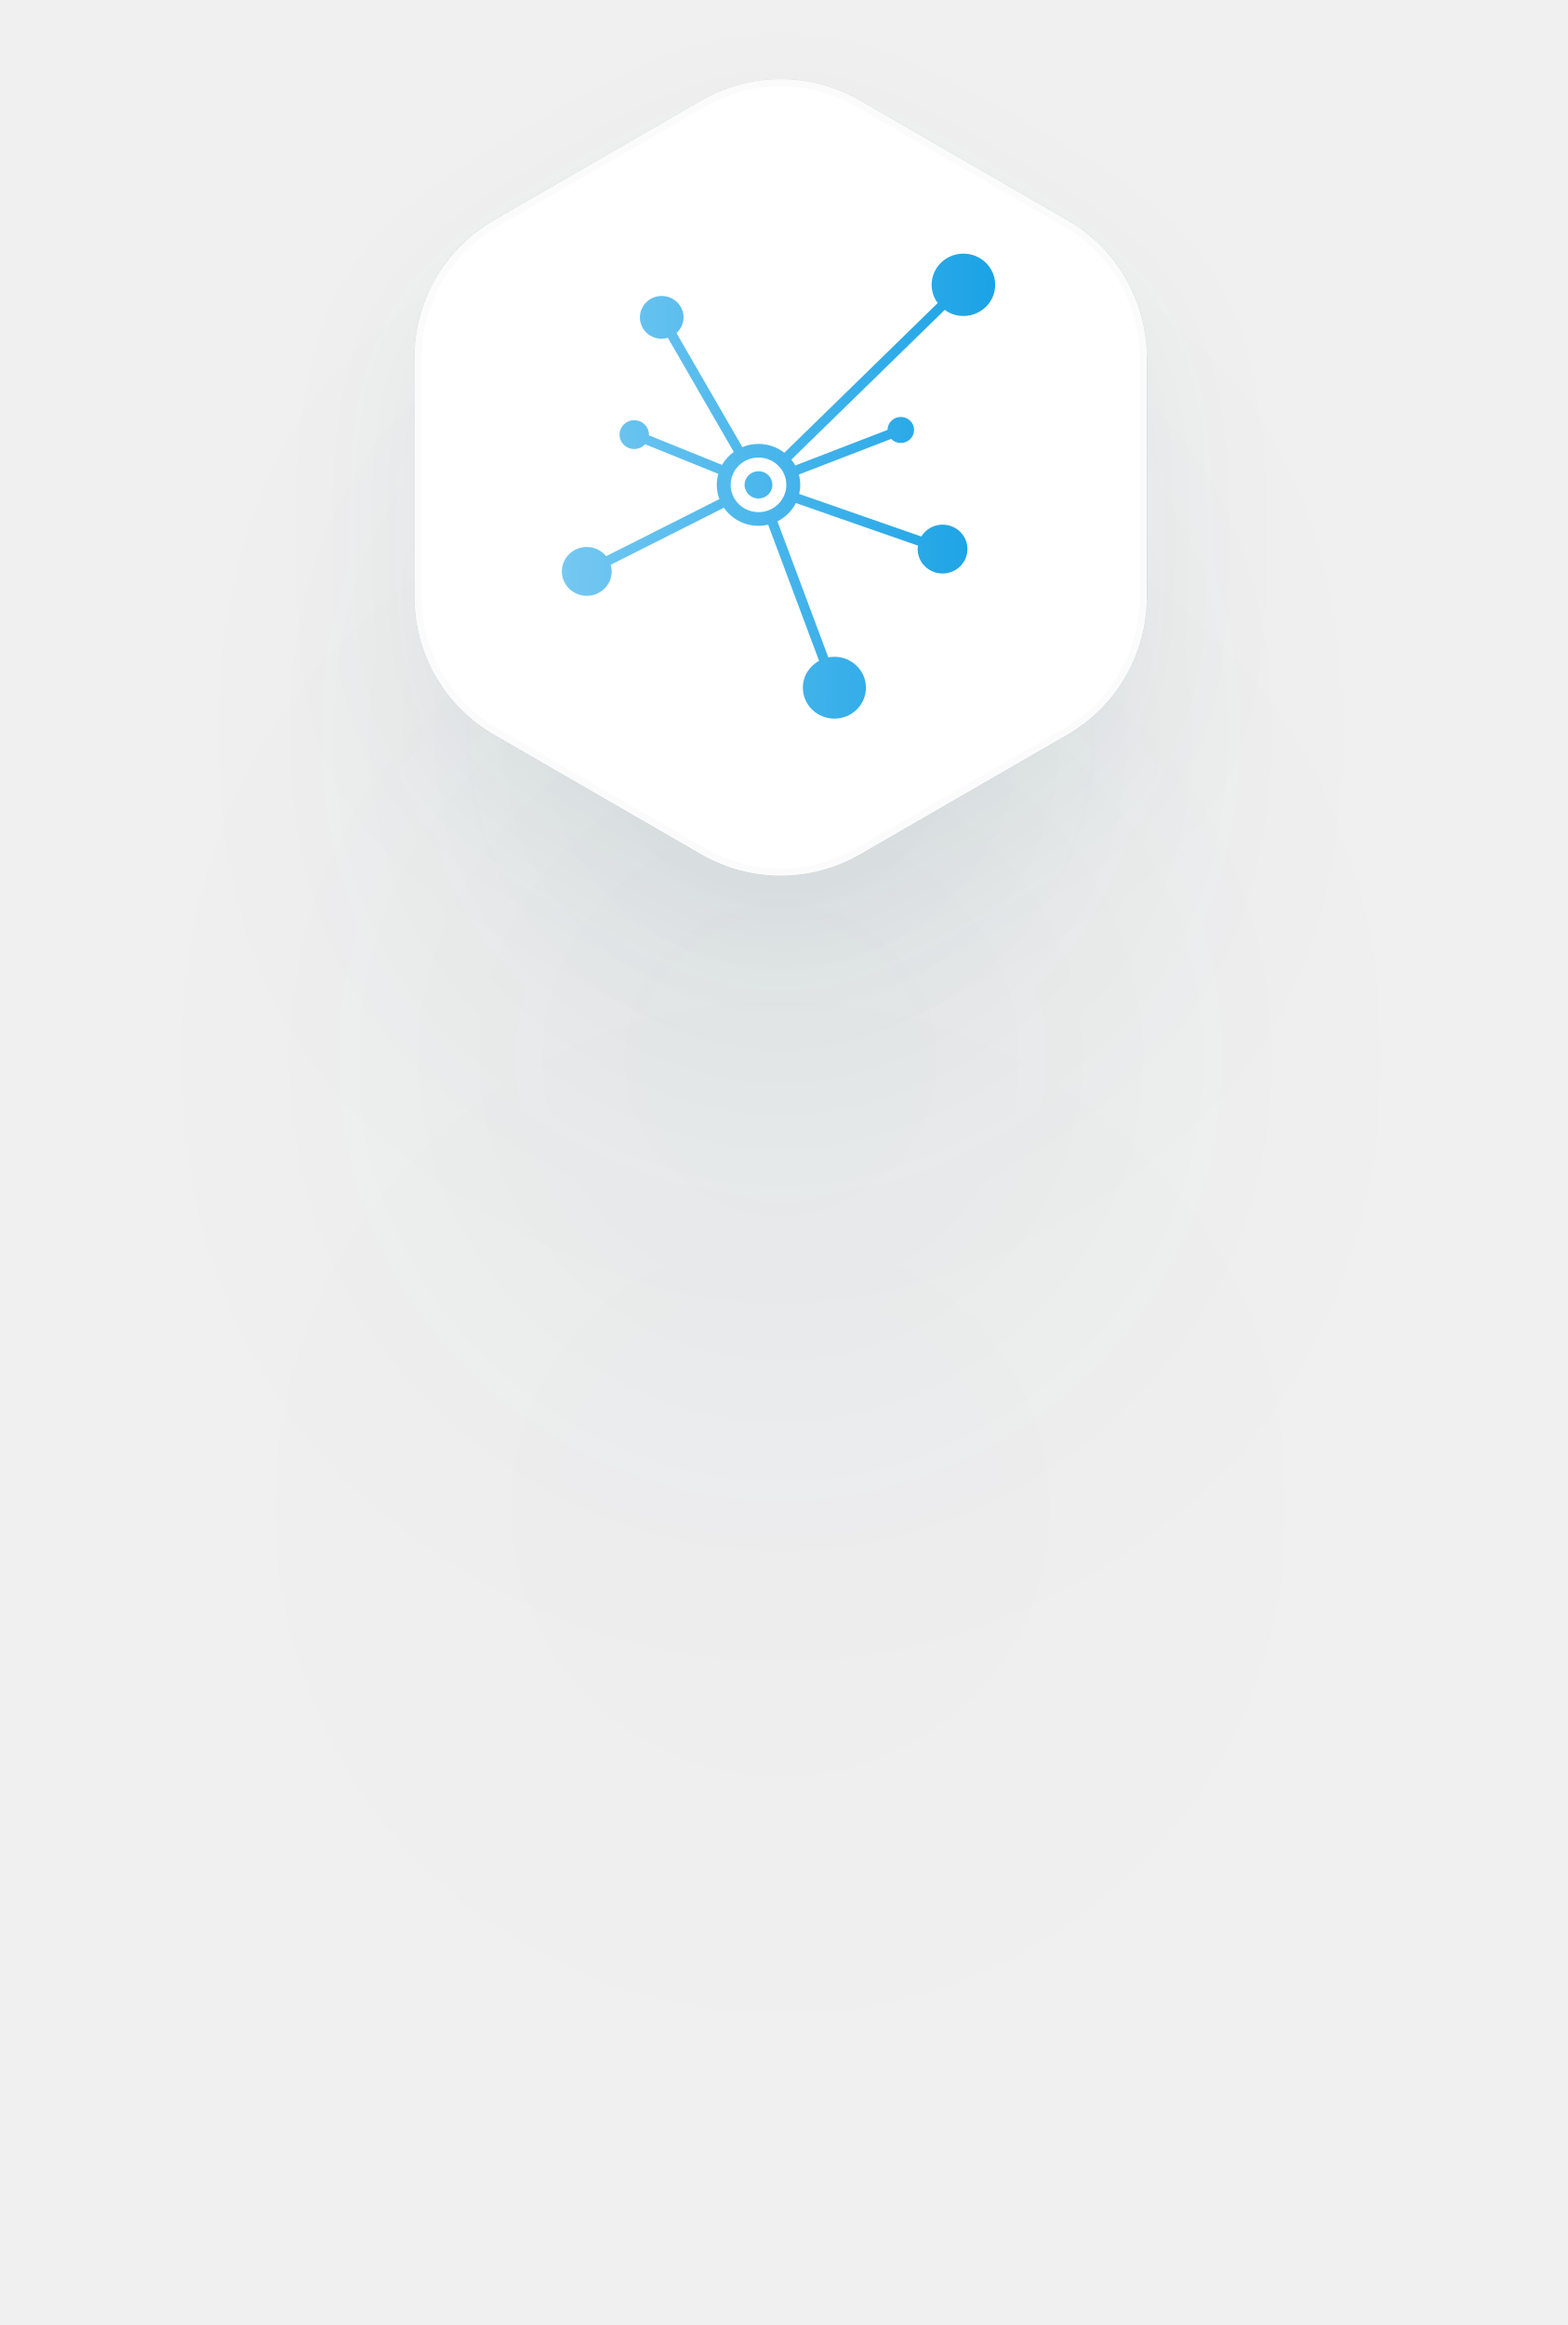
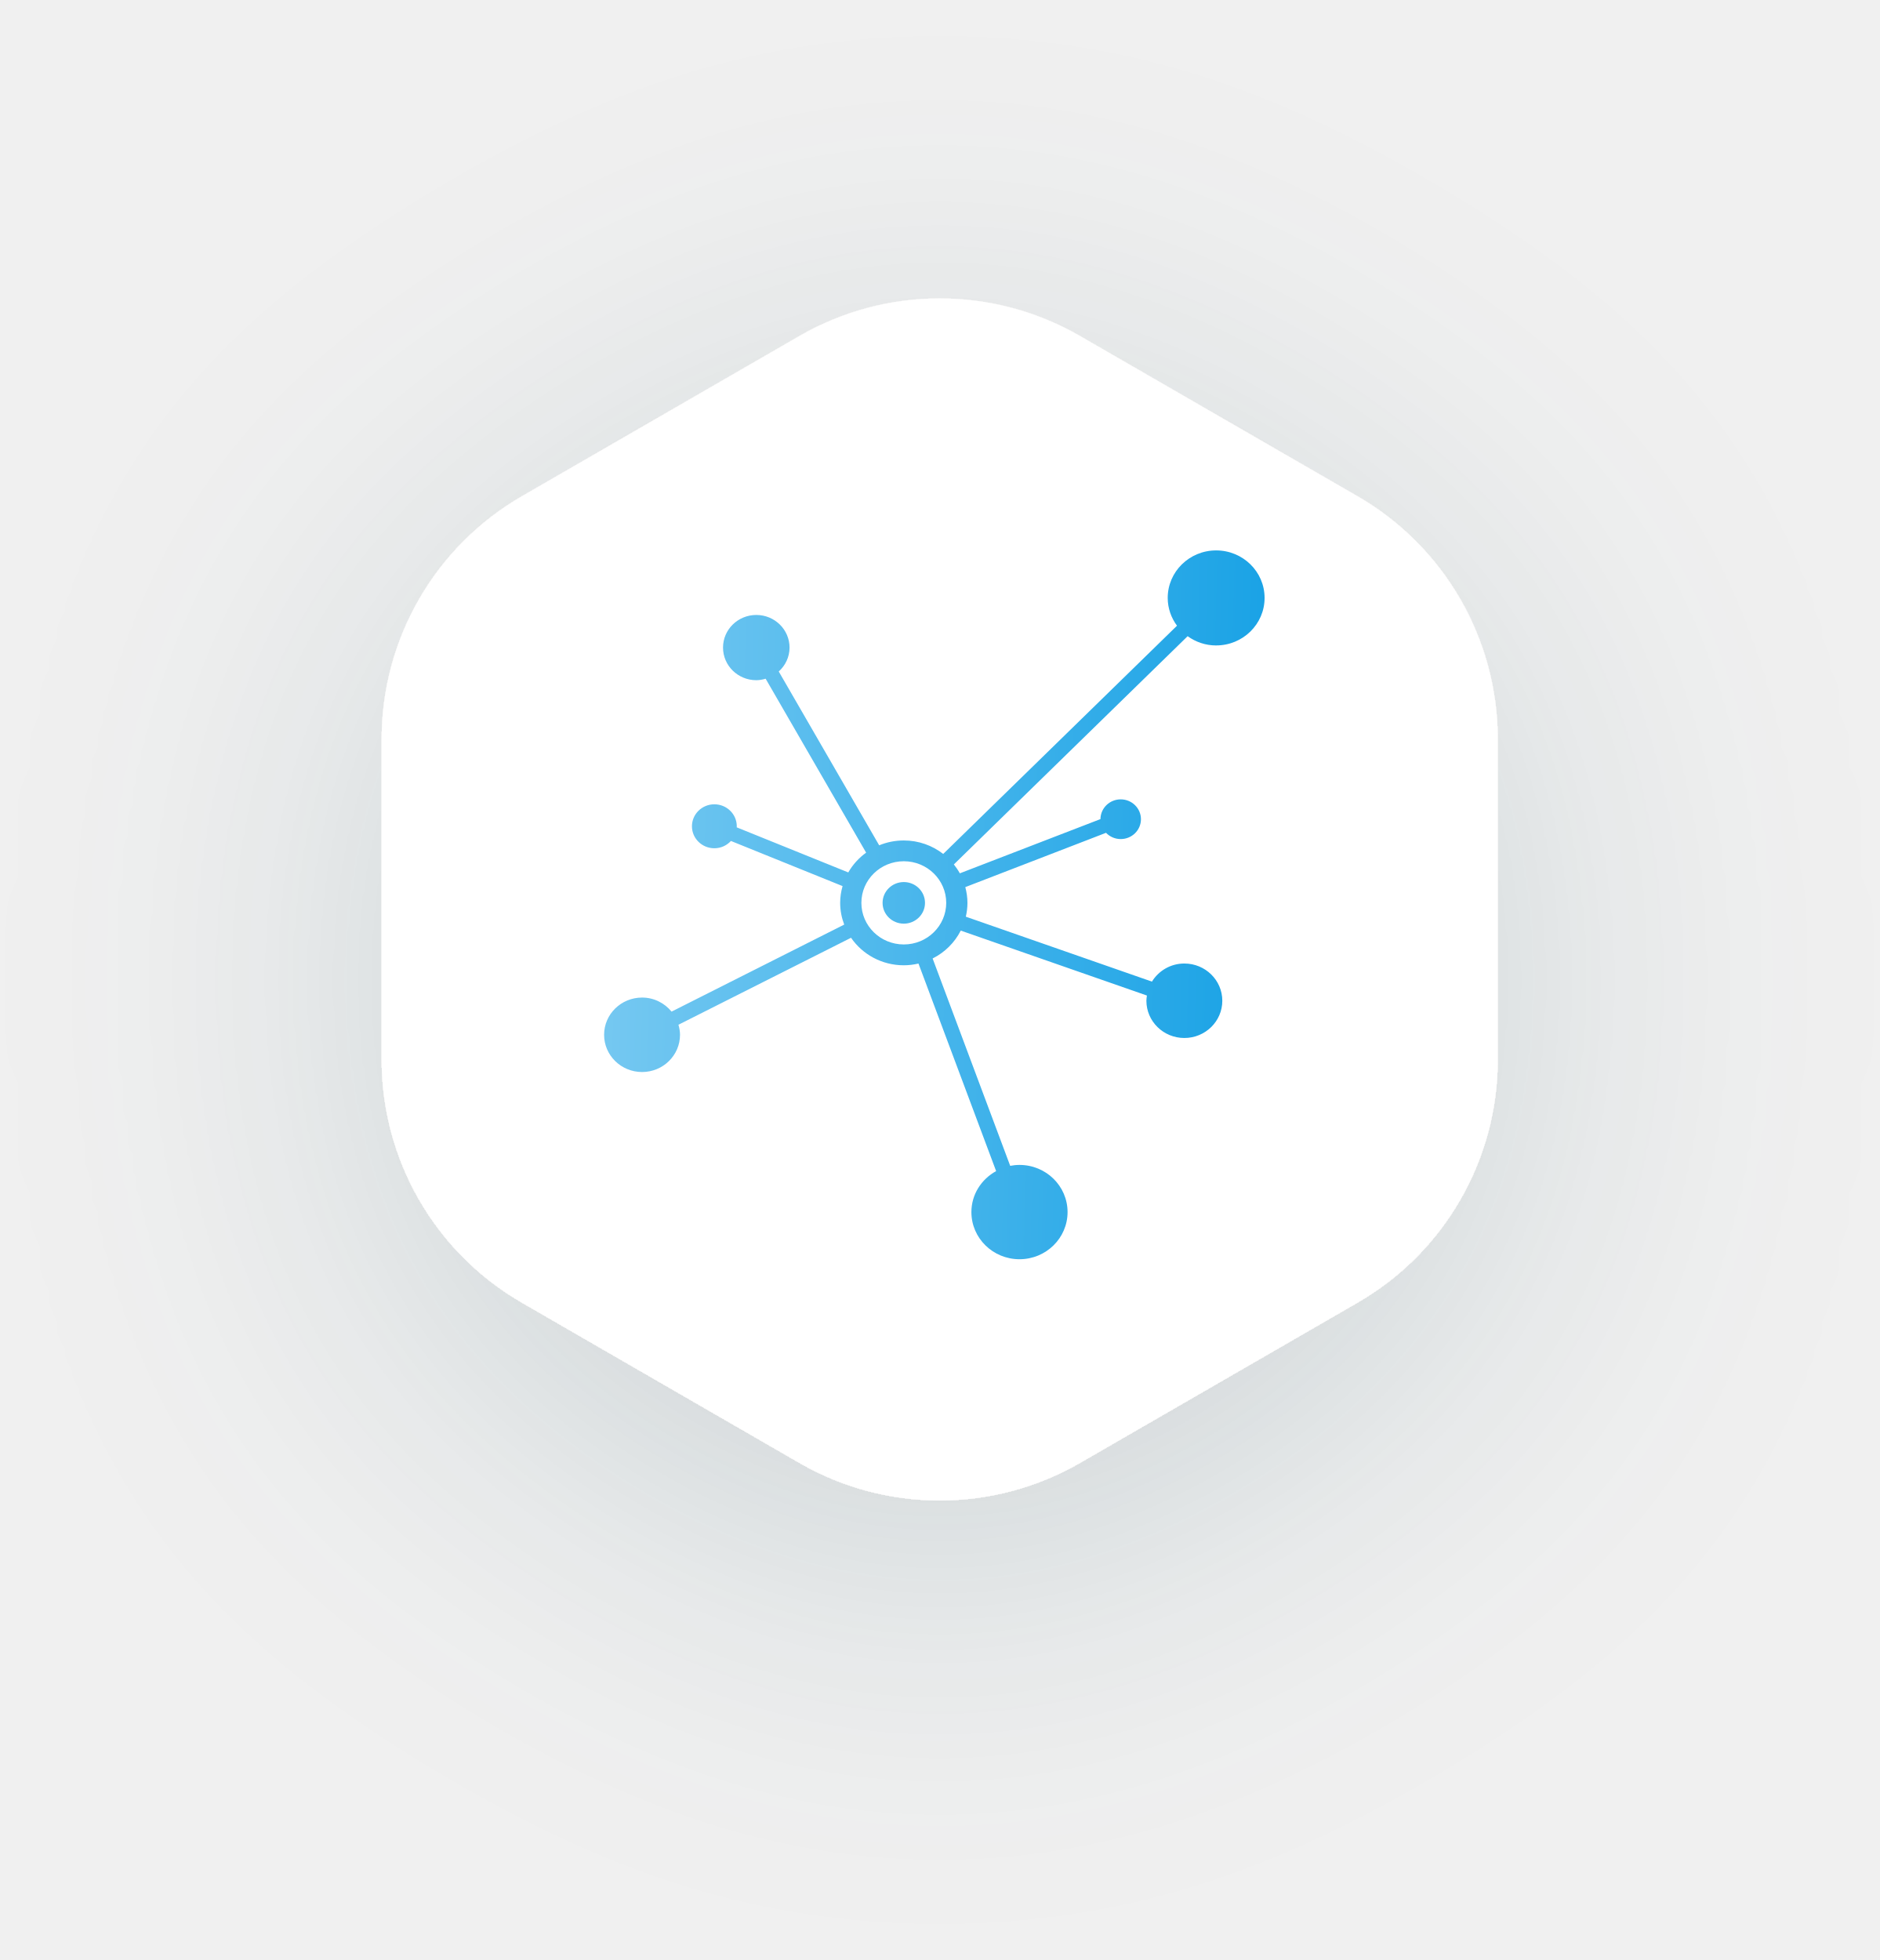
- <svg xmlns="http://www.w3.org/2000/svg" width="178" height="264" viewBox="0 0 178 264" fill="none">
-   <g filter="url(#filter0_ddddd_134_598)">
-     <mask id="path-1-inside-1_134_598" fill="white">
-       <path d="M79.641 11.412C85.21 8.196 92.072 8.196 97.641 11.412L121.21 25.019C126.779 28.235 130.21 34.177 130.21 40.608V67.823C130.21 74.254 126.779 80.196 121.21 83.412L97.641 97.019C92.072 100.235 85.21 100.235 79.641 97.019L56.072 83.412C50.503 80.196 47.072 74.254 47.072 67.823V40.608C47.072 34.177 50.503 28.235 56.072 25.019L79.641 11.412Z" />
-     </mask>
-     <path d="M79.641 11.412C85.21 8.196 92.072 8.196 97.641 11.412L121.21 25.019C126.779 28.235 130.21 34.177 130.21 40.608V67.823C130.21 74.254 126.779 80.196 121.21 83.412L97.641 97.019C92.072 100.235 85.21 100.235 79.641 97.019L56.072 83.412C50.503 80.196 47.072 74.254 47.072 67.823V40.608C47.072 34.177 50.503 28.235 56.072 25.019L79.641 11.412Z" fill="white" />
-     <path d="M56.072 83.412L56.478 82.708L56.072 83.412ZM97.641 97.019L97.235 96.316L97.641 97.019ZM79.641 97.019L79.235 97.723L79.641 97.019ZM121.21 83.412L121.616 84.115L121.21 83.412ZM79.641 11.412L79.235 10.708L79.641 11.412ZM97.235 12.115L120.804 25.723L121.616 24.316L98.047 10.708L97.235 12.115ZM129.398 40.608V67.823H131.023V40.608H129.398ZM120.804 82.708L97.235 96.316L98.047 97.723L121.616 84.115L120.804 82.708ZM80.047 96.316L56.478 82.708L55.666 84.115L79.235 97.723L80.047 96.316ZM47.884 67.823V40.608H46.259V67.823H47.884ZM56.478 25.723L80.047 12.115L79.235 10.708L55.666 24.316L56.478 25.723ZM47.884 40.608C47.884 34.467 51.16 28.793 56.478 25.723L55.666 24.316C49.845 27.676 46.259 33.887 46.259 40.608H47.884ZM56.478 82.708C51.16 79.638 47.884 73.964 47.884 67.823H46.259C46.259 74.544 49.845 80.755 55.666 84.115L56.478 82.708ZM97.235 96.316C91.917 99.386 85.365 99.386 80.047 96.316L79.235 97.723C85.055 101.083 92.227 101.083 98.047 97.723L97.235 96.316ZM129.398 67.823C129.398 73.964 126.122 79.638 120.804 82.708L121.616 84.115C127.437 80.755 131.023 74.544 131.023 67.823H129.398ZM120.804 25.723C126.122 28.793 129.398 34.467 129.398 40.608H131.023C131.023 33.887 127.437 27.676 121.616 24.316L120.804 25.723ZM98.047 10.708C92.227 7.348 85.055 7.348 79.235 10.708L80.047 12.115C85.365 9.045 91.917 9.045 97.235 12.115L98.047 10.708Z" fill="#A6A6B0" fill-opacity="0.05" mask="url(#path-1-inside-1_134_598)" />
+ <svg xmlns="http://www.w3.org/2000/svg" width="140" height="146" viewBox="0 0 140 146" fill="none">
+   <g filter="url(#filter0_d_610_322)">
+     <path d="M59.555 25.03C66.019 21.299 73.981 21.299 80.445 25.03L101.124 36.97C107.588 40.701 111.569 47.597 111.569 55.061V78.939C111.569 86.403 107.588 93.299 101.124 97.03L80.445 108.97C73.981 112.701 66.019 112.701 59.555 108.97L38.876 97.03C32.412 93.299 28.431 86.403 28.431 78.939V55.061C28.431 47.597 32.412 40.701 38.876 36.97L59.555 25.03Z" fill="white" />
  </g>
-   <path d="M109.392 35.879C111.385 35.879 113 34.294 113 32.339C113 30.384 111.385 28.8 109.392 28.8C107.399 28.8 105.784 30.384 105.784 32.339C105.784 33.115 106.046 33.826 106.476 34.409L89.061 51.41C88.254 50.783 87.235 50.406 86.124 50.406C85.474 50.406 84.855 50.535 84.291 50.767L76.81 37.82C77.301 37.376 77.614 36.745 77.614 36.038C77.614 34.696 76.505 33.608 75.137 33.608C73.768 33.608 72.659 34.696 72.659 36.038C72.659 37.38 73.768 38.468 75.137 38.468C75.38 38.468 75.61 38.423 75.833 38.358L83.319 51.314C82.776 51.706 82.32 52.207 81.989 52.788L73.675 49.427C73.677 49.401 73.684 49.376 73.684 49.35C73.684 48.445 72.936 47.712 72.013 47.712C71.091 47.712 70.344 48.445 70.344 49.35C70.344 50.255 71.092 50.986 72.013 50.986C72.505 50.986 72.942 50.775 73.248 50.443L81.563 53.805C81.45 54.203 81.385 54.621 81.385 55.055C81.385 55.624 81.495 56.168 81.686 56.672L68.825 63.155C68.306 62.522 67.52 62.107 66.628 62.107C65.066 62.107 63.8 63.349 63.8 64.882C63.8 66.412 65.066 67.655 66.628 67.655C68.189 67.655 69.455 66.413 69.455 64.882C69.455 64.62 69.407 64.373 69.338 64.133L82.195 57.654C83.046 58.891 84.489 59.704 86.125 59.704C86.502 59.704 86.867 59.657 87.219 59.575L93.003 75.035C91.909 75.636 91.16 76.77 91.16 78.088C91.16 80.028 92.764 81.6 94.743 81.6C96.721 81.6 98.324 80.027 98.324 78.088C98.324 76.147 96.72 74.576 94.743 74.576C94.506 74.576 94.275 74.6 94.051 74.643L88.272 59.197C89.178 58.744 89.914 58.014 90.368 57.12L104.235 61.957C104.217 62.086 104.196 62.213 104.196 62.346C104.196 63.878 105.462 65.12 107.023 65.12C108.585 65.12 109.851 63.878 109.851 62.346C109.851 60.815 108.586 59.572 107.023 59.572C105.995 59.572 105.104 60.116 104.61 60.92L90.745 56.084C90.82 55.753 90.865 55.41 90.865 55.057C90.865 54.649 90.806 54.257 90.706 53.881L101.188 49.836C101.464 50.121 101.85 50.302 102.283 50.302C103.116 50.302 103.79 49.641 103.79 48.823C103.79 48.007 103.115 47.344 102.283 47.344C101.453 47.344 100.781 48.001 100.775 48.814L90.299 52.854C90.17 52.62 90.019 52.399 89.854 52.191L107.268 35.19C107.865 35.619 108.594 35.88 109.392 35.88L109.392 35.879ZM86.125 58.152C84.38 58.152 82.965 56.766 82.965 55.054C82.965 53.342 84.379 51.954 86.125 51.954C87.87 51.954 89.285 53.342 89.285 55.054C89.284 56.766 87.869 58.152 86.125 58.152ZM86.125 53.505C85.252 53.505 84.544 54.198 84.544 55.055C84.544 55.91 85.252 56.603 86.125 56.603C86.997 56.603 87.704 55.909 87.704 55.055C87.704 54.198 86.997 53.505 86.125 53.505Z" fill="url(#paint0_linear_134_598)" />
+   <path d="M90.592 48.078C92.585 48.078 94.2 46.494 94.2 44.539C94.2 42.584 92.585 41 90.592 41C88.599 41 86.984 42.584 86.984 44.539C86.984 45.315 87.246 46.026 87.676 46.609L70.261 63.61C69.454 62.983 68.435 62.606 67.324 62.606C66.674 62.606 66.055 62.735 65.491 62.967L58.01 50.02C58.501 49.576 58.814 48.944 58.814 48.238C58.814 46.896 57.705 45.808 56.337 45.808C54.968 45.808 53.859 46.896 53.859 48.238C53.859 49.58 54.968 50.668 56.337 50.668C56.58 50.668 56.81 50.623 57.033 50.558L64.519 63.514C63.976 63.906 63.52 64.407 63.189 64.987L54.875 61.627C54.877 61.601 54.884 61.576 54.884 61.55C54.884 60.645 54.136 59.912 53.213 59.912C52.291 59.912 51.544 60.645 51.544 61.55C51.544 62.455 52.292 63.187 53.213 63.187C53.705 63.187 54.142 62.975 54.448 62.643L62.764 66.005C62.65 66.403 62.585 66.821 62.585 67.255C62.585 67.824 62.695 68.368 62.886 68.872L50.025 75.355C49.507 74.722 48.72 74.308 47.828 74.308C46.266 74.308 45 75.549 45 77.082C45 78.612 46.266 79.855 47.828 79.855C49.389 79.855 50.655 78.613 50.655 77.082C50.655 76.82 50.607 76.573 50.538 76.333L63.395 69.854C64.246 71.091 65.689 71.904 67.325 71.904C67.702 71.904 68.067 71.856 68.419 71.775L74.203 87.235C73.109 87.836 72.36 88.97 72.36 90.288C72.36 92.228 73.964 93.8 75.943 93.8C77.921 93.8 79.524 92.227 79.524 90.288C79.524 88.347 77.92 86.775 75.943 86.775C75.706 86.775 75.475 86.8 75.251 86.843L69.472 71.397C70.378 70.944 71.114 70.214 71.568 69.32L85.435 74.157C85.417 74.286 85.396 74.413 85.396 74.546C85.396 76.078 86.662 77.32 88.223 77.32C89.785 77.32 91.051 76.078 91.051 74.546C91.051 73.015 89.786 71.772 88.223 71.772C87.195 71.772 86.304 72.316 85.809 73.12L71.945 68.284C72.02 67.953 72.066 67.611 72.066 67.257C72.066 66.849 72.006 66.457 71.906 66.081L82.388 62.036C82.664 62.321 83.05 62.502 83.483 62.502C84.316 62.502 84.99 61.841 84.99 61.023C84.99 60.207 84.315 59.544 83.483 59.544C82.653 59.544 81.981 60.201 81.975 61.014L71.499 65.054C71.37 64.82 71.219 64.599 71.054 64.391L88.468 47.39C89.065 47.819 89.794 48.08 90.592 48.08L90.592 48.078ZM67.325 70.352C65.58 70.352 64.165 68.966 64.165 67.254C64.165 65.542 65.579 64.154 67.325 64.154C69.07 64.154 70.485 65.542 70.485 67.254C70.484 68.966 69.069 70.352 67.325 70.352ZM67.325 65.704C66.452 65.704 65.744 66.398 65.744 67.255C65.744 68.11 66.452 68.803 67.325 68.803C68.197 68.803 68.904 68.109 68.904 67.255C68.904 66.398 68.197 65.704 67.325 65.704Z" fill="url(#paint0_linear_610_322)" />
  <defs>
-     <filter id="filter0_ddddd_134_598" x="0.072" y="0" width="177.138" height="263.431" filterUnits="userSpaceOnUse" color-interpolation-filters="sRGB">
+     <filter id="filter0_d_610_322" x="0.431" y="0.232" width="139.138" height="145.537" filterUnits="userSpaceOnUse" color-interpolation-filters="sRGB">
      <feFlood flood-opacity="0" result="BackgroundImageFix" />
      <feColorMatrix in="SourceAlpha" type="matrix" values="0 0 0 0 0 0 0 0 0 0 0 0 0 0 0 0 0 0 127 0" result="hardAlpha" />
-       <feOffset />
-       <feColorMatrix type="matrix" values="0 0 0 0 0.024 0 0 0 0 0.227 0 0 0 0 0.294 0 0 0 0.05 0" />
-       <feBlend mode="normal" in2="BackgroundImageFix" result="effect1_dropShadow_134_598" />
-       <feColorMatrix in="SourceAlpha" type="matrix" values="0 0 0 0 0 0 0 0 0 0 0 0 0 0 0 0 0 0 127 0" result="hardAlpha" />
-       <feOffset dy="7" />
-       <feGaussianBlur stdDeviation="8" />
-       <feColorMatrix type="matrix" values="0 0 0 0 0.024 0 0 0 0 0.227 0 0 0 0 0.294 0 0 0 0.05 0" />
-       <feBlend mode="normal" in2="effect1_dropShadow_134_598" result="effect2_dropShadow_134_598" />
-       <feColorMatrix in="SourceAlpha" type="matrix" values="0 0 0 0 0 0 0 0 0 0 0 0 0 0 0 0 0 0 127 0" result="hardAlpha" />
-       <feOffset dy="29" />
-       <feGaussianBlur stdDeviation="14.5" />
-       <feColorMatrix type="matrix" values="0 0 0 0 0.024 0 0 0 0 0.227 0 0 0 0 0.294 0 0 0 0.04 0" />
-       <feBlend mode="normal" in2="effect2_dropShadow_134_598" result="effect3_dropShadow_134_598" />
-       <feColorMatrix in="SourceAlpha" type="matrix" values="0 0 0 0 0 0 0 0 0 0 0 0 0 0 0 0 0 0 127 0" result="hardAlpha" />
-       <feOffset dy="66" />
-       <feGaussianBlur stdDeviation="19.5" />
-       <feColorMatrix type="matrix" values="0 0 0 0 0.024 0 0 0 0 0.227 0 0 0 0 0.294 0 0 0 0.03 0" />
-       <feBlend mode="normal" in2="effect3_dropShadow_134_598" result="effect4_dropShadow_134_598" />
-       <feColorMatrix in="SourceAlpha" type="matrix" values="0 0 0 0 0 0 0 0 0 0 0 0 0 0 0 0 0 0 127 0" result="hardAlpha" />
-       <feOffset dy="117" />
-       <feGaussianBlur stdDeviation="23.5" />
-       <feColorMatrix type="matrix" values="0 0 0 0 0.024 0 0 0 0 0.227 0 0 0 0 0.294 0 0 0 0.01 0" />
-       <feBlend mode="normal" in2="effect4_dropShadow_134_598" result="effect5_dropShadow_134_598" />
-       <feBlend mode="normal" in="SourceGraphic" in2="effect5_dropShadow_134_598" result="shape" />
+       <feOffset dy="6" />
+       <feGaussianBlur stdDeviation="14" />
+       <feComposite in2="hardAlpha" operator="out" />
+       <feColorMatrix type="matrix" values="0 0 0 0 0.024 0 0 0 0 0.227 0 0 0 0 0.294 0 0 0 0.15 0" />
+       <feBlend mode="normal" in2="BackgroundImageFix" result="effect1_dropShadow_610_322" />
+       <feBlend mode="normal" in="SourceGraphic" in2="effect1_dropShadow_610_322" result="shape" />
    </filter>
-     <linearGradient id="paint0_linear_134_598" x1="61.347" y1="13.459" x2="119.598" y2="15.102" gradientUnits="userSpaceOnUse">
+     <linearGradient id="paint0_linear_610_322" x1="42.547" y1="25.659" x2="100.798" y2="27.302" gradientUnits="userSpaceOnUse">
      <stop stop-color="#7CCBF2" />
      <stop offset="1" stop-color="#0F9EE4" />
    </linearGradient>
  </defs>
</svg>
